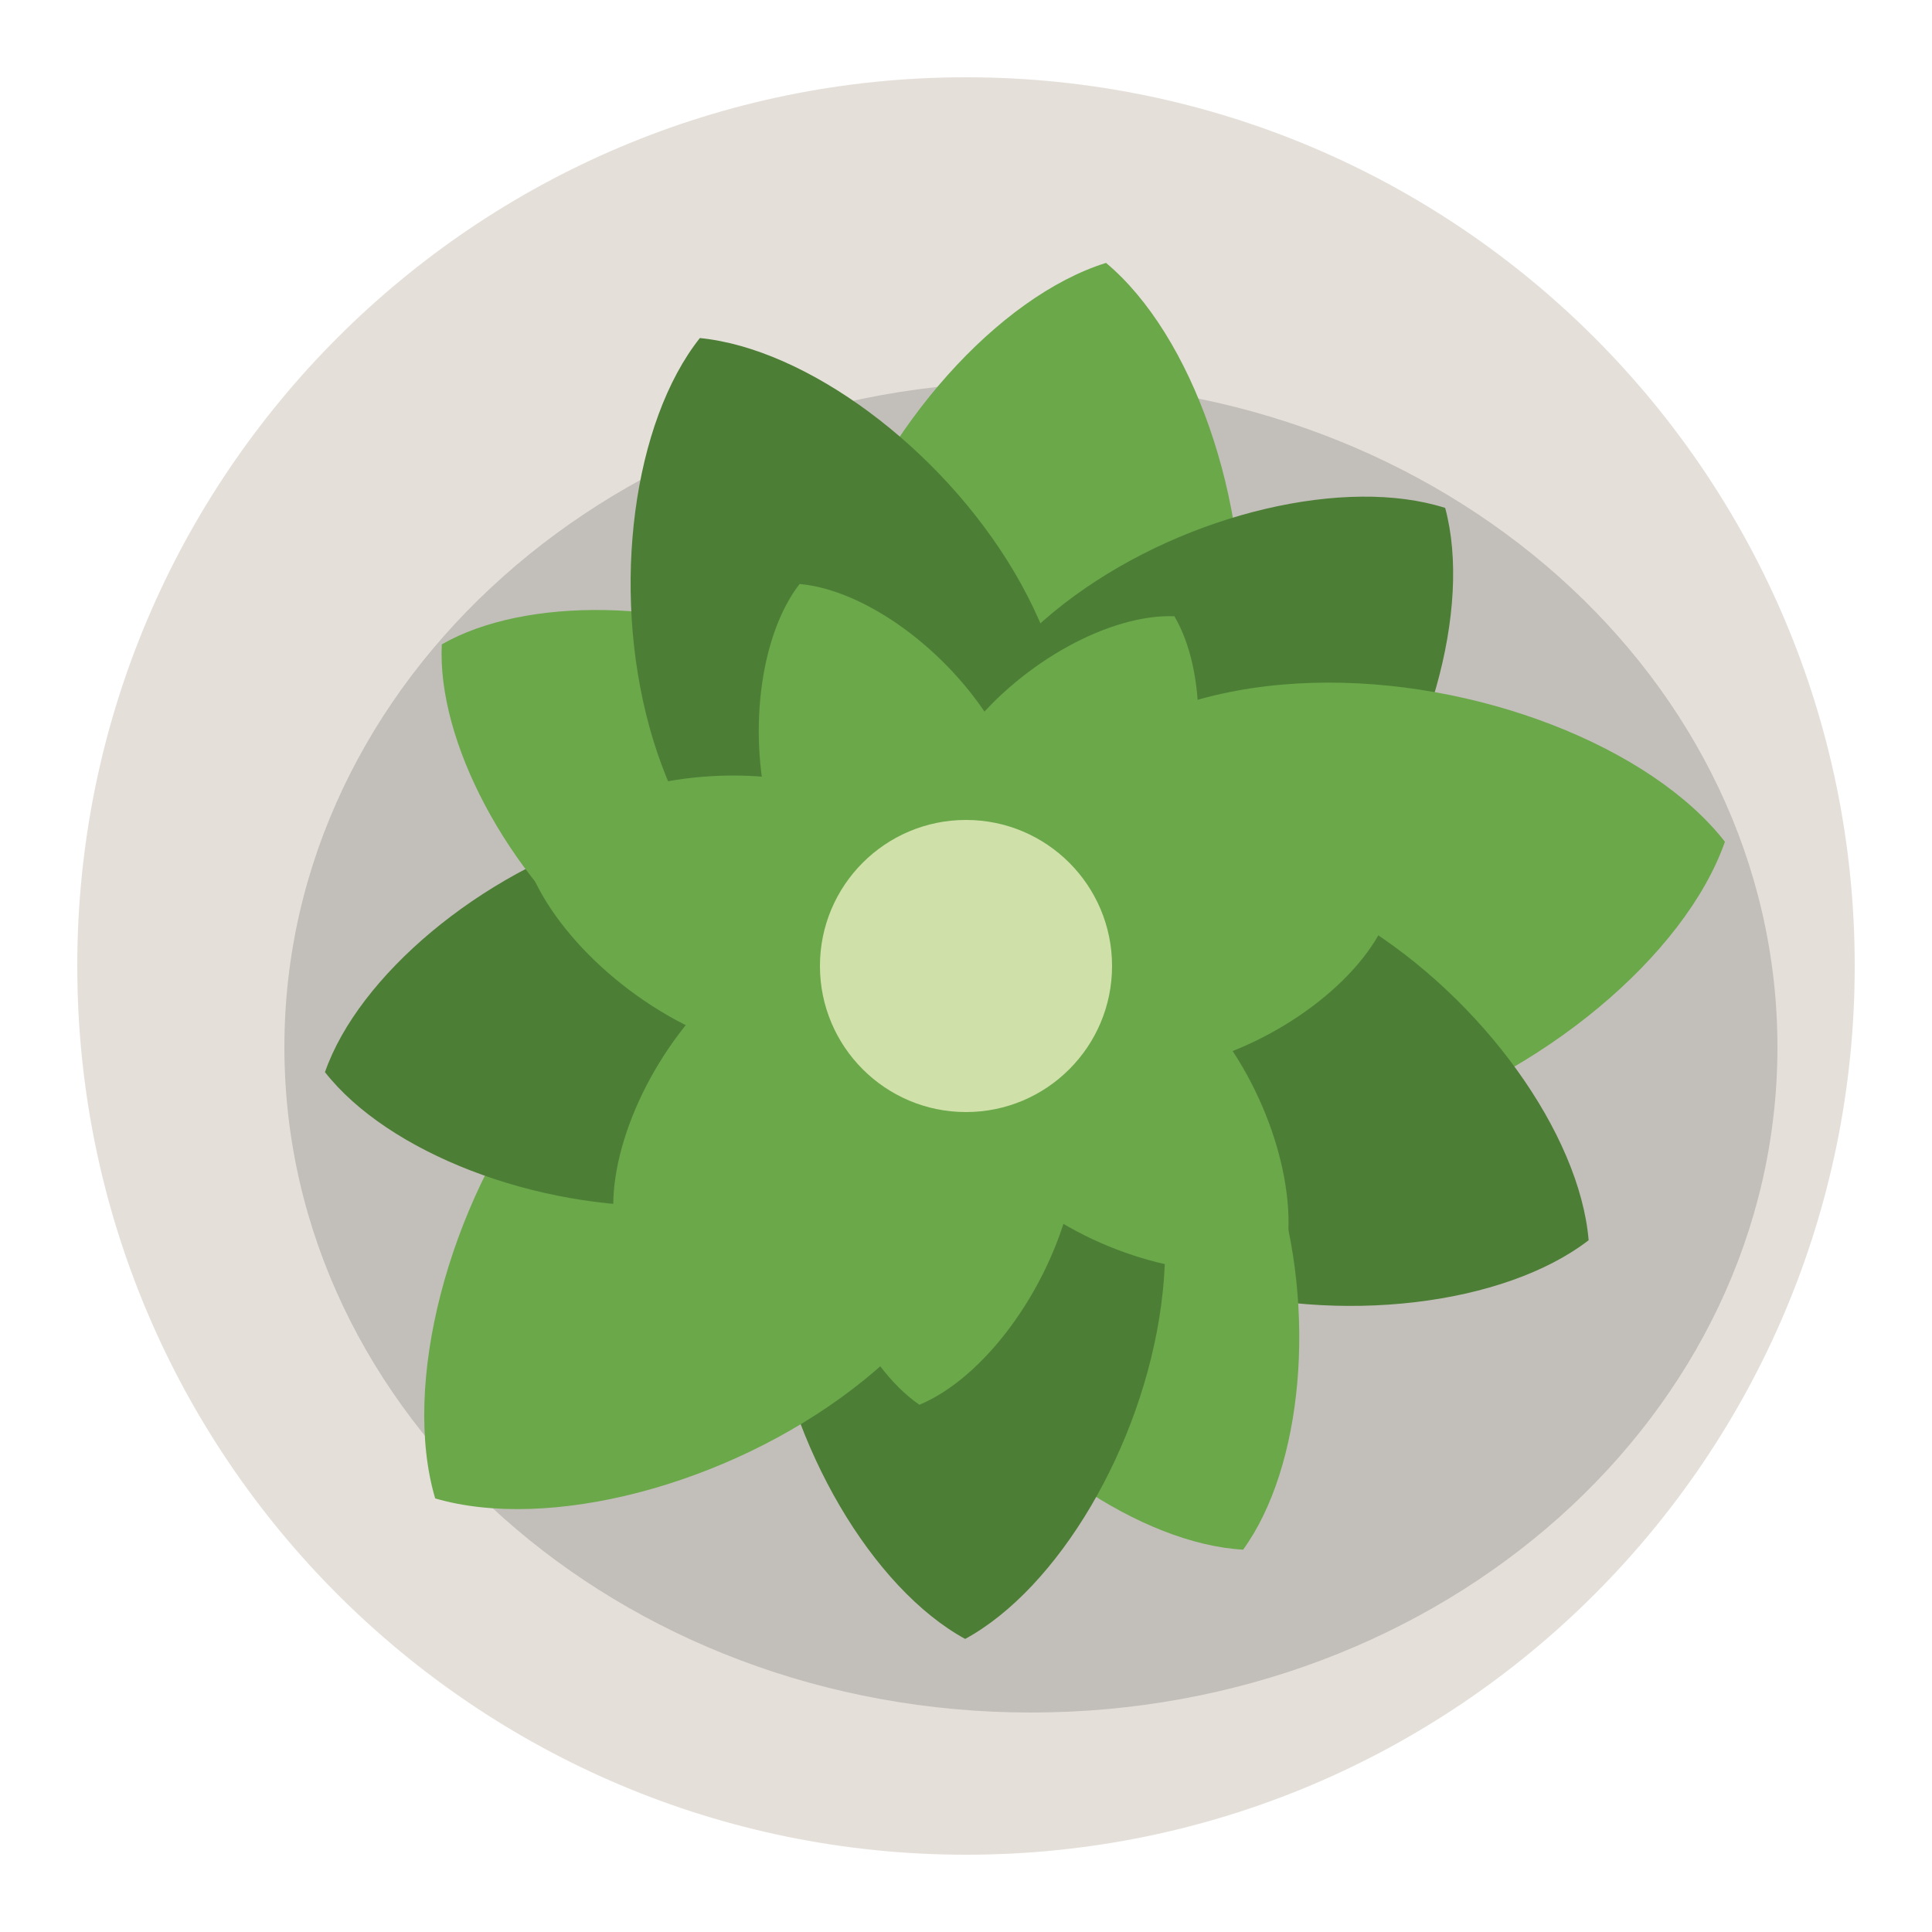
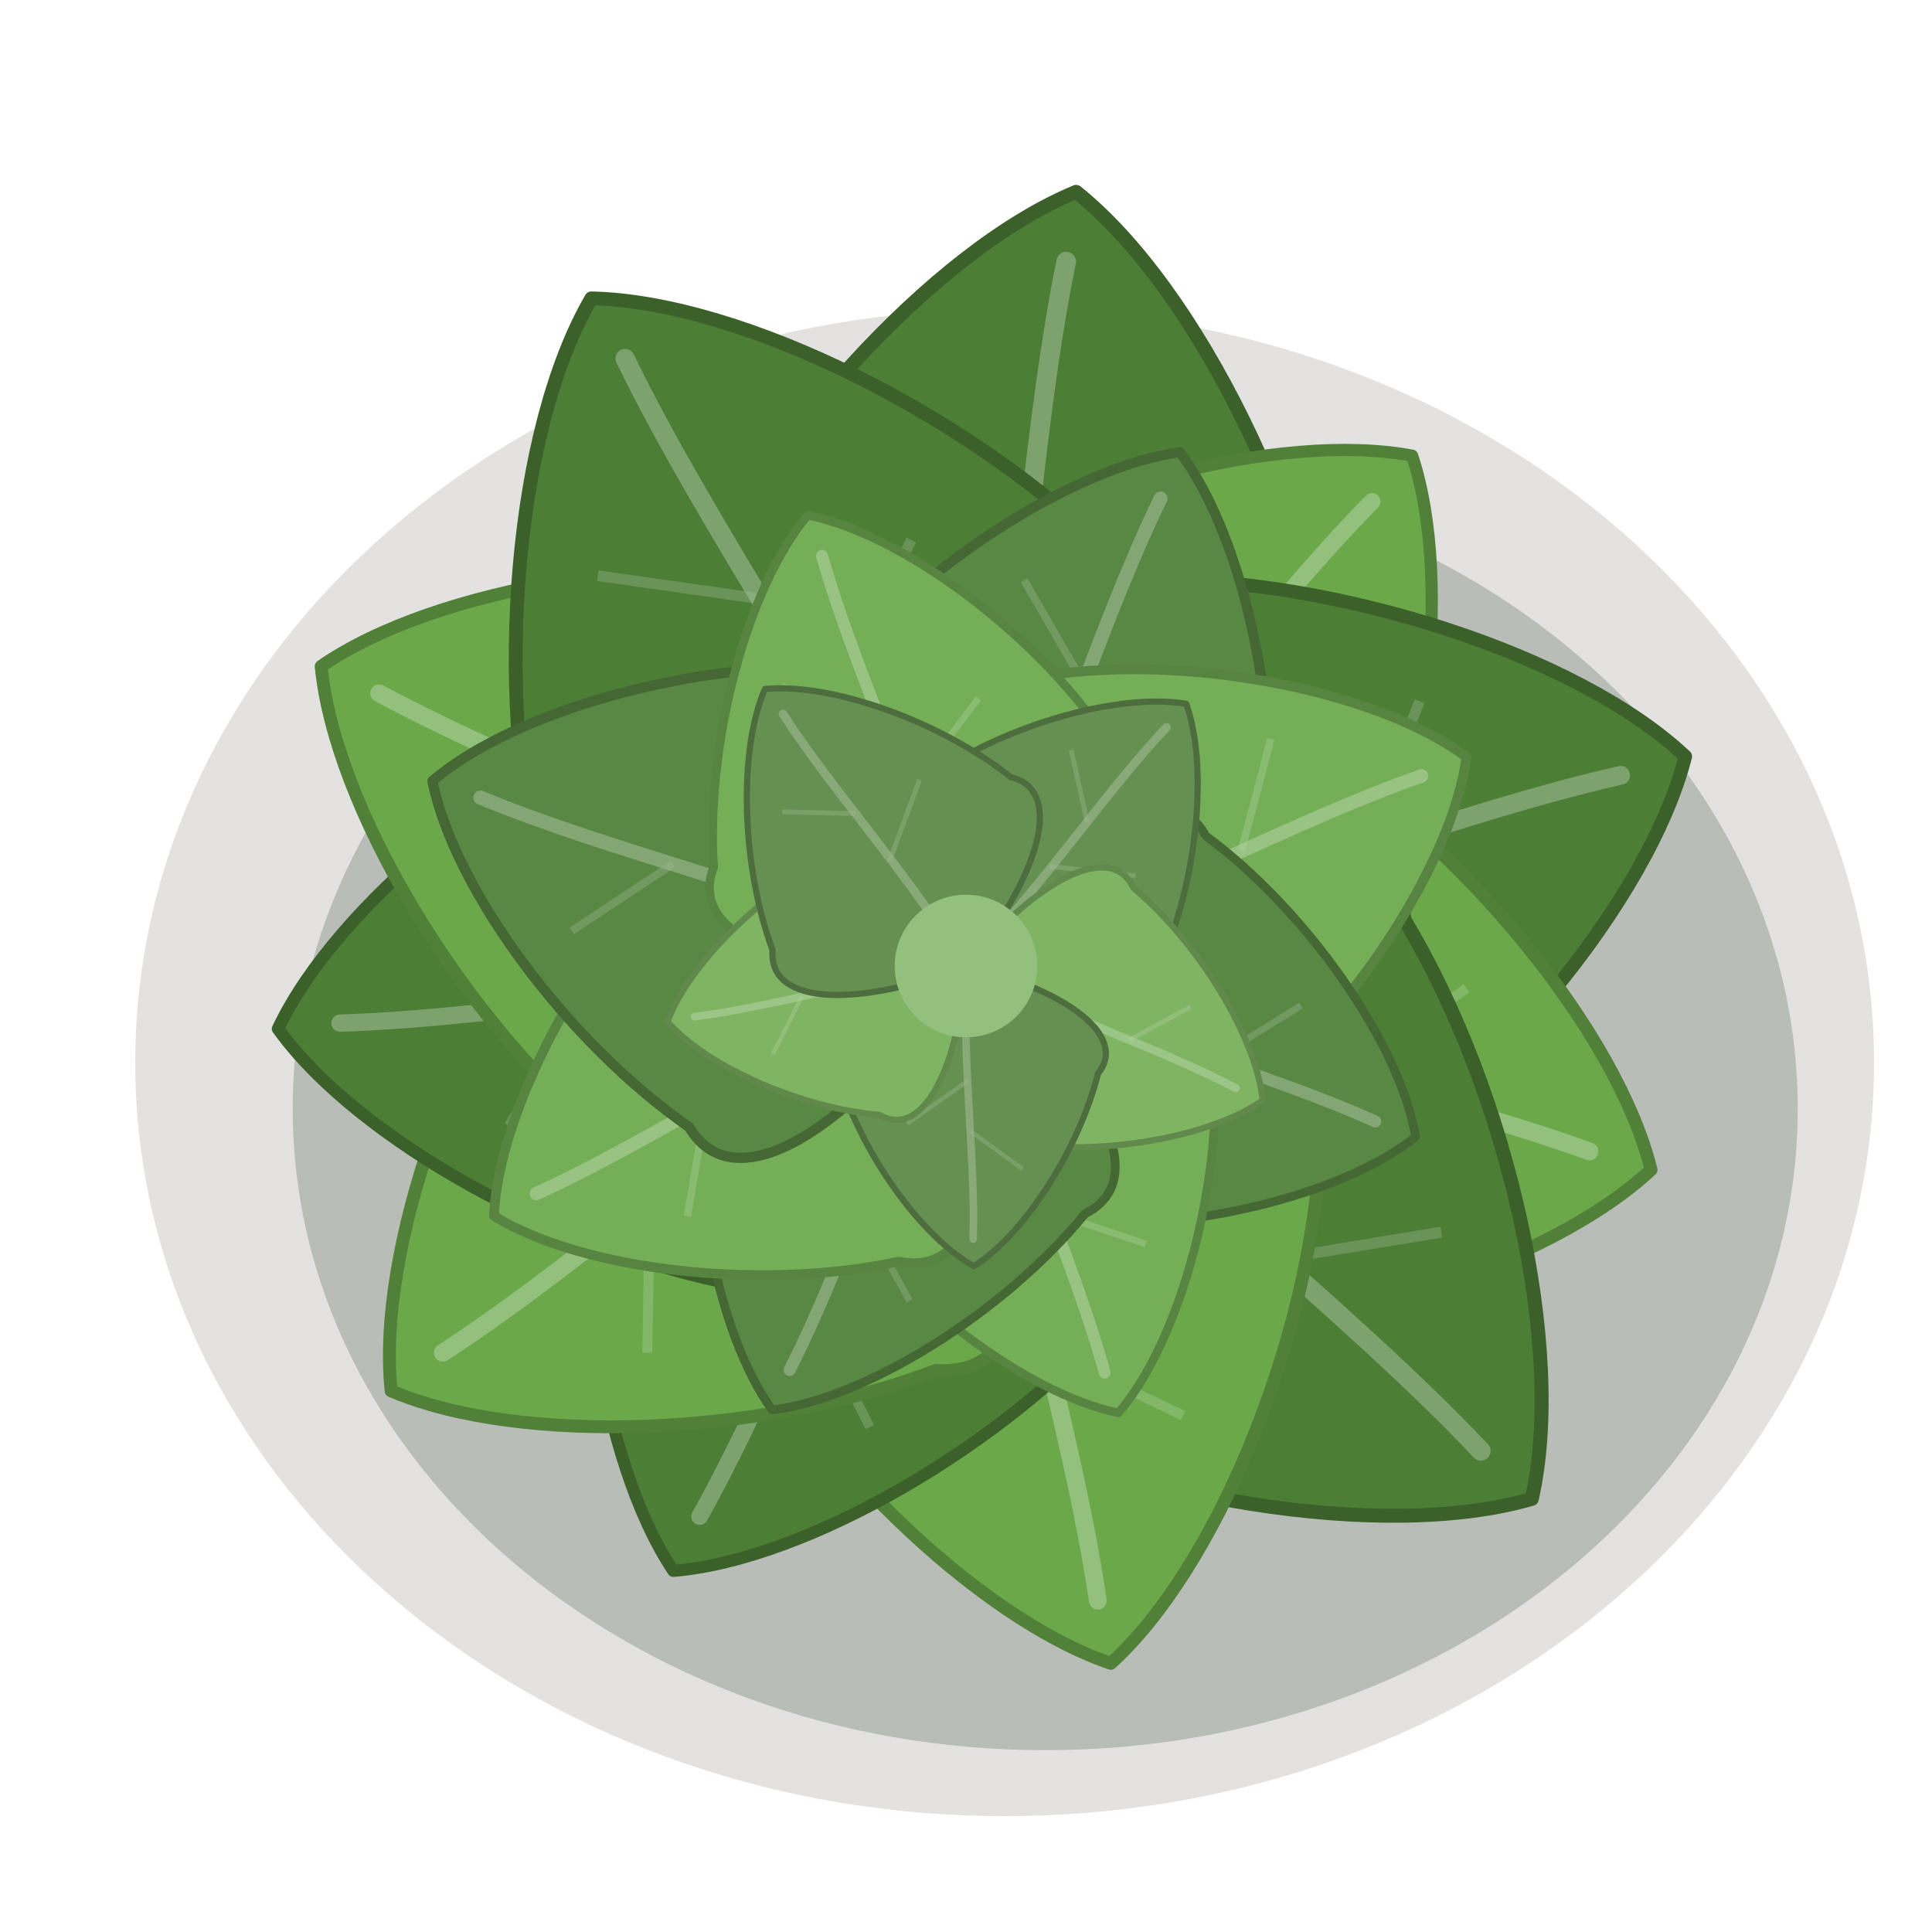
- <svg xmlns="http://www.w3.org/2000/svg" viewBox="-50 -50 100 100" width="100" height="100" role="img" aria-label="sedano">
-   <circle cx="0" cy="0" r="46" fill="#6b4e2a" opacity="0.18" />
-   <ellipse cx="3.36" cy="4.2" rx="38.64" ry="34.44" fill="rgba(0,0,0,.15)" />
-   <g transform="rotate(11.2624)">
-     <path d="M0 0 C 18.553 -5.937, 10.204 -31.541, 0 -37.107 C -10.204 -31.541, -18.553 -5.937, 0 0 Z" fill="#6aa84a" />
+ <svg xmlns="http://www.w3.org/2000/svg" viewBox="-50 -50 100 100" width="100" height="100" role="img" aria-label="Sedano">
+   <ellipse cx="2" cy="5" rx="45" ry="39" fill="#2f1d10" opacity=".13" />
+   <g class="plant-glyph plant-glyph--rosetta" style="isolation:isolate">
+     <ellipse cx="4.1" cy="7.38" rx="38.95" ry="33.21" fill="#112718" opacity="0.2" />
+     <g transform="rotate(8.096579)">
+       <path d="M0 0 C12.546 -3.238 21.854 -9.733 17.402 -14.974       C14.569 -25.091 6.88 -36.423 0 -40.47       C-6.88 -36.423 -14.569 -25.091 -17.402 -14.974       C-21.854 -9.733 -12.546 -3.238 0 0Z" fill="#4d7e36" stroke="#3b6029" stroke-width="0.728" stroke-linejoin="round" />
+       <path d="M0 -1 C0.809 -13.76 -0.607 -26.71 0 -36.827" fill="none" stroke="#a2bc96" stroke-width="1.012" stroke-linecap="round" opacity=".58" />
+       <path d="M0 -15.378 L8.499 -21.044 M0 -22.258 L-6.88 -27.519" fill="none" stroke="#a2bc96" stroke-width="0.567" opacity=".34" />
+     </g>
+     <g transform="rotate(41.15988)">
+       <path d="M0 0 C10.876 -2.807 18.945 -8.438 15.086 -12.981       C12.63 -21.752 5.964 -31.575 0 -35.084       C-5.964 -31.575 -12.63 -21.752 -15.086 -12.981       C-18.945 -8.438 -10.876 -2.807 0 0Z" fill="#6aa84a" stroke="#518038" stroke-width="0.632" stroke-linejoin="round" />
+       <path d="M0 -1 C0.702 -11.928 -0.526 -23.155 0 -31.926" fill="none" stroke="#b2d2a1" stroke-width="0.877" stroke-linecap="round" opacity=".58" />
+       <path d="M0 -13.332 L7.368 -18.244 M0 -19.296 L-5.964 -23.857" fill="none" stroke="#b2d2a1" stroke-width="0.491" opacity=".34" />
+     </g>
+     <g transform="rotate(73.75918)">
+       <path d="M0 0 C12.022 -3.102 20.942 -9.327 16.676 -14.349       C13.961 -24.044 6.593 -34.903 0 -38.781       C-6.593 -34.903 -13.961 -24.044 -16.676 -14.349       C-20.942 -9.327 -12.022 -3.102 0 0Z" fill="#4d7e36" stroke="#3b6029" stroke-width="0.698" stroke-linejoin="round" />
+       <path d="M0 -1 C0.776 -13.186 -0.582 -25.596 0 -35.291" fill="none" stroke="#a2bc96" stroke-width="0.97" stroke-linecap="round" opacity=".58" />
+       <path d="M0 -14.737 L8.144 -20.166 M0 -21.33 L-6.593 -26.371" fill="none" stroke="#a2bc96" stroke-width="0.543" opacity=".34" />
+     </g>
+     <g transform="rotate(106.5626)">
+       <path d="M0 0 C11.469 -2.96 19.977 -8.897 15.908 -13.688       C13.318 -22.937 6.289 -33.296 0 -36.995       C-6.289 -33.296 -13.318 -22.937 -15.908 -13.688       C-19.977 -8.897 -11.469 -2.96 0 0Z" fill="#6aa84a" stroke="#518038" stroke-width="0.666" stroke-linejoin="round" />
+       <path d="M0 -1 C0.74 -12.578 -0.555 -24.417 0 -33.666" fill="none" stroke="#b2d2a1" stroke-width="0.925" stroke-linecap="round" opacity=".58" />
+       <path d="M0 -14.058 L7.769 -19.238 M0 -20.347 L-6.289 -25.157" fill="none" stroke="#b2d2a1" stroke-width="0.518" opacity=".34" />
+     </g>
+     <g transform="rotate(133.2834)">
+       <path d="M0 0 C12.471 -3.218 21.724 -9.675 17.299 -14.885       C14.482 -24.942 6.839 -36.206 0 -40.229       C-6.839 -36.206 -14.482 -24.942 -17.299 -14.885       C-21.724 -9.675 -12.471 -3.218 0 0Z" fill="#4d7e36" stroke="#3b6029" stroke-width="0.724" stroke-linejoin="round" />
+       <path d="M0 -1 C0.805 -13.678 -0.603 -26.551 0 -36.609" fill="none" stroke="#a2bc96" stroke-width="1.006" stroke-linecap="round" opacity=".58" />
+       <path d="M0 -15.287 L8.448 -20.919 M0 -22.126 L-6.839 -27.356" fill="none" stroke="#a2bc96" stroke-width="0.563" opacity=".34" />
+     </g>
+     <g transform="rotate(168.2673)">
+       <path d="M0 0 C11.428 -2.949 19.908 -8.866 15.852 -13.64       C13.272 -22.857 6.267 -33.179 0 -36.866       C-6.267 -33.179 -13.272 -22.857 -15.852 -13.64       C-19.908 -8.866 -11.428 -2.949 0 0Z" fill="#6aa84a" stroke="#518038" stroke-width="0.664" stroke-linejoin="round" />
+       <path d="M0 -1 C0.737 -12.534 -0.553 -24.331 0 -33.548" fill="none" stroke="#b2d2a1" stroke-width="0.922" stroke-linecap="round" opacity=".58" />
+       <path d="M0 -14.009 L7.742 -19.17 M0 -20.276 L-6.267 -25.069" fill="none" stroke="#b2d2a1" stroke-width="0.516" opacity=".34" />
+     </g>
+     <g transform="rotate(205.8208)">
+       <path d="M0 0 C10.782 -2.782 18.782 -8.365 14.956 -12.869       C12.521 -21.564 5.913 -31.303 0 -34.781       C-5.913 -31.303 -12.521 -21.564 -14.956 -12.869       C-18.782 -8.365 -10.782 -2.782 0 0Z" fill="#4d7e36" stroke="#3b6029" stroke-width="0.626" stroke-linejoin="round" />
+       <path d="M0 -1 C0.696 -11.826 -0.522 -22.955 0 -31.651" fill="none" stroke="#a2bc96" stroke-width="0.87" stroke-linecap="round" opacity=".58" />
+       <path d="M0 -13.217 L7.304 -18.086 M0 -19.13 L-5.913 -23.651" fill="none" stroke="#a2bc96" stroke-width="0.487" opacity=".34" />
+     </g>
+     <g transform="rotate(233.5311)">
+       <path d="M0 0 C11.47 -2.96 19.98 -8.899 15.91 -13.69       C13.32 -22.94 6.29 -33.3 0 -37       C-6.29 -33.3 -13.32 -22.94 -15.91 -13.69       C-19.98 -8.899 -11.47 -2.96 0 0Z" fill="#6aa84a" stroke="#518038" stroke-width="0.666" stroke-linejoin="round" />
+       <path d="M0 -1 C0.74 -12.58 -0.555 -24.42 0 -33.67" fill="none" stroke="#b2d2a1" stroke-width="0.925" stroke-linecap="round" opacity=".58" />
+       <path d="M0 -14.06 L7.77 -19.24 M0 -20.35 L-6.29 -25.16" fill="none" stroke="#b2d2a1" stroke-width="0.518" opacity=".34" />
+     </g>
+     <g transform="rotate(264.7848)">
+       <path d="M0 0 C11.085 -2.861 19.31 -8.6 15.376 -13.231       C12.873 -22.17 6.079 -32.183 0 -35.758       C-6.079 -32.183 -12.873 -22.17 -15.376 -13.231       C-19.31 -8.6 -11.085 -2.861 0 0Z" fill="#4d7e36" stroke="#3b6029" stroke-width="0.644" stroke-linejoin="round" />
+       <path d="M0 -1 C0.715 -12.158 -0.536 -23.601 0 -32.54" fill="none" stroke="#a2bc96" stroke-width="0.894" stroke-linecap="round" opacity=".58" />
+       <path d="M0 -13.588 L7.509 -18.594 M0 -19.667 L-6.079 -24.316" fill="none" stroke="#a2bc96" stroke-width="0.501" opacity=".34" />
+     </g>
+     <g transform="rotate(294.9284)">
+       <path d="M0 0 C11.41 -2.945 19.876 -8.852 15.827 -13.619       C13.251 -22.821 6.257 -33.127 0 -36.807       C-6.257 -33.127 -13.251 -22.821 -15.827 -13.619       C-19.876 -8.852 -11.41 -2.945 0 0Z" fill="#6aa84a" stroke="#518038" stroke-width="0.663" stroke-linejoin="round" />
+       <path d="M0 -1 C0.736 -12.514 -0.552 -24.293 0 -33.495" fill="none" stroke="#b2d2a1" stroke-width="0.92" stroke-linecap="round" opacity=".58" />
+       <path d="M0 -13.987 L7.73 -19.14 M0 -20.244 L-6.257 -25.029" fill="none" stroke="#b2d2a1" stroke-width="0.515" opacity=".34" />
+     </g>
+     <g transform="rotate(330.699)">
+       <path d="M0 0 C12.284 -3.17 21.398 -9.53 17.039 -14.662       C14.266 -24.569 6.737 -35.664 0 -39.627       C-6.737 -35.664 -14.266 -24.569 -17.039 -14.662       C-21.398 -9.53 -12.284 -3.17 0 0Z" fill="#4d7e36" stroke="#3b6029" stroke-width="0.713" stroke-linejoin="round" />
+       <path d="M0 -1 C0.793 -13.473 -0.594 -26.154 0 -36.06" fill="none" stroke="#a2bc96" stroke-width="0.991" stroke-linecap="round" opacity=".58" />
+       <path d="M0 -15.058 L8.322 -20.606 M0 -21.795 L-6.737 -26.946" fill="none" stroke="#a2bc96" stroke-width="0.555" opacity=".34" />
+     </g>
+     <g transform="rotate(22.59844)">
+       <path d="M0 0 C8.93 -2.305 15.556 -6.928 12.387 -10.658       C10.37 -17.86 4.897 -25.926 0 -28.807       C-4.897 -25.926 -10.37 -17.86 -12.387 -10.658       C-15.556 -6.928 -8.93 -2.305 0 0Z" fill="#598744" stroke="#446734" stroke-width="0.519" stroke-linejoin="round" />
+       <path d="M0 -1 C0.576 -9.794 -0.432 -19.012 0 -26.214" fill="none" stroke="#a2bc96" stroke-width="0.72" stroke-linecap="round" opacity=".58" />
+       <path d="M0 -10.947 L6.049 -14.979 M0 -15.844 L-4.897 -19.589" fill="none" stroke="#a2bc96" stroke-width="0.403" opacity=".34" />
+     </g>
+     <g transform="rotate(67.35347)">
+       <path d="M0 0 C8.702 -2.246 15.159 -6.751 12.071 -10.387       C10.106 -17.405 4.772 -25.265 0 -28.072       C-4.772 -25.265 -10.106 -17.405 -12.071 -10.387       C-15.159 -6.751 -8.702 -2.246 0 0Z" fill="#74ae57" stroke="#588442" stroke-width="0.505" stroke-linejoin="round" />
+       <path d="M0 -1 C0.561 -9.545 -0.421 -18.528 0 -25.546" fill="none" stroke="#b2d2a1" stroke-width="0.702" stroke-linecap="round" opacity=".58" />
+       <path d="M0 -10.667 L5.895 -14.598 M0 -15.44 L-4.772 -19.089" fill="none" stroke="#b2d2a1" stroke-width="0.393" opacity=".34" />
+     </g>
+     <g transform="rotate(110.7966)">
+       <path d="M0 0 C7.718 -1.992 13.444 -5.988 10.705 -9.212       C8.963 -15.436 4.232 -22.407 0 -24.896       C-4.232 -22.407 -8.963 -15.436 -10.705 -9.212       C-13.444 -5.988 -7.718 -1.992 0 0Z" fill="#598744" stroke="#446734" stroke-width="0.448" stroke-linejoin="round" />
+       <path d="M0 -1 C0.498 -8.465 -0.373 -16.432 0 -22.656" fill="none" stroke="#a2bc96" stroke-width="0.622" stroke-linecap="round" opacity=".58" />
+       <path d="M0 -9.461 L5.228 -12.946 M0 -13.693 L-4.232 -16.93" fill="none" stroke="#a2bc96" stroke-width="0.349" opacity=".34" />
+     </g>
+     <g transform="rotate(161.1665)">
+       <path d="M0 0 C7.576 -1.955 13.197 -5.878 10.509 -9.042       C8.798 -15.152 4.155 -21.995 0 -24.439       C-4.155 -21.995 -8.798 -15.152 -10.509 -9.042       C-13.197 -5.878 -7.576 -1.955 0 0Z" fill="#74ae57" stroke="#588442" stroke-width="0.44" stroke-linejoin="round" />
+       <path d="M0 -1 C0.489 -8.309 -0.367 -16.13 0 -22.239" fill="none" stroke="#b2d2a1" stroke-width="0.611" stroke-linecap="round" opacity=".58" />
+       <path d="M0 -9.287 L5.132 -12.708 M0 -13.441 L-4.155 -16.618" fill="none" stroke="#b2d2a1" stroke-width="0.342" opacity=".34" />
+     </g>
+     <g transform="rotate(203.5875)">
+       <path d="M0 0 C7.773 -2.006 13.539 -6.03 10.781 -9.277       C9.026 -15.545 4.262 -22.566 0 -25.073       C-4.262 -22.566 -9.026 -15.545 -10.781 -9.277       C-13.539 -6.03 -7.773 -2.006 0 0Z" fill="#598744" stroke="#446734" stroke-width="0.451" stroke-linejoin="round" />
+       <path d="M0 -1 C0.501 -8.525 -0.376 -16.548 0 -22.816" fill="none" stroke="#a2bc96" stroke-width="0.627" stroke-linecap="round" opacity=".58" />
+       <path d="M0 -9.528 L5.265 -13.038 M0 -13.79 L-4.262 -17.05" fill="none" stroke="#a2bc96" stroke-width="0.351" opacity=".34" />
+     </g>
+     <g transform="rotate(242.094)">
+       <path d="M0 0 C8.571 -2.212 14.93 -6.65 11.889 -10.23       C9.954 -17.142 4.7 -24.884 0 -27.649       C-4.7 -24.884 -9.954 -17.142 -11.889 -10.23       C-14.93 -6.65 -8.571 -2.212 0 0Z" fill="#74ae57" stroke="#588442" stroke-width="0.498" stroke-linejoin="round" />
+       <path d="M0 -1 C0.553 -9.401 -0.415 -18.248 0 -25.16" fill="none" stroke="#b2d2a1" stroke-width="0.691" stroke-linecap="round" opacity=".58" />
+       <path d="M0 -10.506 L5.806 -14.377 M0 -15.207 L-4.7 -18.801" fill="none" stroke="#b2d2a1" stroke-width="0.387" opacity=".34" />
+     </g>
+     <g transform="rotate(289.1244)">
+       <path d="M0 0 C9.062 -2.339 15.785 -7.03 12.57 -10.816       C10.523 -18.124 4.969 -26.308 0 -29.232       C-4.969 -26.308 -10.523 -18.124 -12.57 -10.816       C-15.785 -7.03 -9.062 -2.339 0 0Z" fill="#598744" stroke="#446734" stroke-width="0.526" stroke-linejoin="round" />
+       <path d="M0 -1 C0.585 -9.939 -0.438 -19.293 0 -26.601" fill="none" stroke="#a2bc96" stroke-width="0.731" stroke-linecap="round" opacity=".58" />
+       <path d="M0 -11.108 L6.139 -15.2 M0 -16.077 L-4.969 -19.877" fill="none" stroke="#a2bc96" stroke-width="0.409" opacity=".34" />
+     </g>
+     <g transform="rotate(340.6514)">
+       <path d="M0 0 C7.665 -1.978 13.352 -5.947 10.632 -9.148       C8.901 -15.33 4.203 -22.253 0 -24.726       C-4.203 -22.253 -8.901 -15.33 -10.632 -9.148       C-13.352 -5.947 -7.665 -1.978 0 0Z" fill="#74ae57" stroke="#588442" stroke-width="0.445" stroke-linejoin="round" />
+       <path d="M0 -1 C0.495 -8.407 -0.371 -16.319 0 -22.5" fill="none" stroke="#b2d2a1" stroke-width="0.618" stroke-linecap="round" opacity=".58" />
+       <path d="M0 -9.396 L5.192 -12.857 M0 -13.599 L-4.203 -16.813" fill="none" stroke="#b2d2a1" stroke-width="0.346" opacity=".34" />
+     </g>
+     <g transform="rotate(40.03638)">
+       <path d="M0 0 C5.494 -1.418 9.571 -4.263 7.621 -6.558       C6.381 -10.989 3.013 -15.951 0 -17.724       C-3.013 -15.951 -6.381 -10.989 -7.621 -6.558       C-9.571 -4.263 -5.494 -1.418 0 0Z" fill="#669052" stroke="#4e6d3e" stroke-width="0.32" stroke-linejoin="round" />
+       <path d="M0 -1 C0.354 -6.026 -0.266 -11.698 0 -16.129" fill="none" stroke="#a2bc96" stroke-width="0.443" stroke-linecap="round" opacity=".58" />
+       <path d="M0 -6.735 L3.722 -9.216 M0 -9.748 L-3.013 -12.052" fill="none" stroke="#a2bc96" stroke-width="0.248" opacity=".34" />
+     </g>
+     <g transform="rotate(114.3509)">
+       <path d="M0 0 C5.226 -1.349 9.104 -4.055 7.25 -6.238       C6.069 -10.453 2.866 -15.173 0 -16.859       C-2.866 -15.173 -6.069 -10.453 -7.25 -6.238       C-9.104 -4.055 -5.226 -1.349 0 0Z" fill="#7fb463" stroke="#61894b" stroke-width="0.32" stroke-linejoin="round" />
+       <path d="M0 -1 C0.337 -5.732 -0.253 -11.127 0 -15.342" fill="none" stroke="#b2d2a1" stroke-width="0.421" stroke-linecap="round" opacity=".58" />
+       <path d="M0 -6.407 L3.54 -8.767 M0 -9.273 L-2.866 -11.464" fill="none" stroke="#b2d2a1" stroke-width="0.236" opacity=".34" />
+     </g>
+     <g transform="rotate(178.5005)">
+       <path d="M0 0 C4.818 -1.243 8.392 -3.738 6.683 -5.75       C5.595 -9.636 2.642 -13.987 0 -15.542       C-2.642 -13.987 -5.595 -9.636 -6.683 -5.75       C-8.392 -3.738 -4.818 -1.243 0 0Z" fill="#669052" stroke="#4e6d3e" stroke-width="0.32" stroke-linejoin="round" />
+       <path d="M0 -1 C0.311 -5.284 -0.233 -10.257 0 -14.143" fill="none" stroke="#a2bc96" stroke-width="0.389" stroke-linecap="round" opacity=".58" />
+       <path d="M0 -5.906 L3.264 -8.082 M0 -8.548 L-2.642 -10.568" fill="none" stroke="#a2bc96" stroke-width="0.22" opacity=".34" />
+     </g>
+     <g transform="rotate(259.4234)">
+       <path d="M0 0 C4.872 -1.257 8.486 -3.779 6.757 -5.815       C5.657 -9.743 2.672 -14.144 0 -15.715       C-2.672 -14.144 -5.657 -9.743 -6.757 -5.815       C-8.486 -3.779 -4.872 -1.257 0 0Z" fill="#7fb463" stroke="#61894b" stroke-width="0.32" stroke-linejoin="round" />
+       <path d="M0 -1 C0.314 -5.343 -0.236 -10.372 0 -14.301" fill="none" stroke="#b2d2a1" stroke-width="0.393" stroke-linecap="round" opacity=".58" />
+       <path d="M0 -5.972 L3.3 -8.172 M0 -8.643 L-2.672 -10.686" fill="none" stroke="#b2d2a1" stroke-width="0.22" opacity=".34" />
+     </g>
+     <g transform="rotate(324.0301)">
+       <path d="M0 0 C5.492 -1.417 9.567 -4.261 7.618 -6.555       C6.378 -10.984 3.012 -15.944 0 -17.716       C-3.012 -15.944 -6.378 -10.984 -7.618 -6.555       C-9.567 -4.261 -5.492 -1.417 0 0Z" fill="#669052" stroke="#4e6d3e" stroke-width="0.32" stroke-linejoin="round" />
+       <path d="M0 -1 C0.354 -6.023 -0.266 -11.693 0 -16.122" fill="none" stroke="#a2bc96" stroke-width="0.443" stroke-linecap="round" opacity=".58" />
+       <path d="M0 -6.732 L3.72 -9.212 M0 -9.744 L-3.012 -12.047" fill="none" stroke="#a2bc96" stroke-width="0.248" opacity=".34" />
+     </g>
+     <circle r="3.69" fill="#94c07d" />
  </g>
-   <g transform="rotate(46.28898)">
-     <path d="M0 0 C 17.156 -5.49, 9.436 -29.165, 0 -34.312 C -9.436 -29.165, -17.156 -5.49, 0 0 Z" fill="#4d7e36" />
-   </g>
-   <g transform="rotate(80.70253)">
-     <path d="M0 0 C 19.902 -6.369, 10.946 -33.833, 0 -39.804 C -10.946 -33.833, -19.902 -6.369, 0 0 Z" fill="#6aa84a" />
-   </g>
-   <g transform="rotate(113.7692)">
-     <path d="M0 0 C 17.607 -5.634, 9.684 -29.932, 0 -35.215 C -9.684 -29.932, -17.607 -5.634, 0 0 Z" fill="#4d7e36" />
-   </g>
-   <g transform="rotate(154.6034)">
-     <path d="M0 0 C 16.721 -5.351, 9.197 -28.426, 0 -33.442 C -9.197 -28.426, -16.721 -5.351, 0 0 Z" fill="#6aa84a" />
-   </g>
-   <g transform="rotate(180.0714)">
-     <path d="M0 0 C 17.416 -5.573, 9.579 -29.606, 0 -34.831 C -9.579 -29.606, -17.416 -5.573, 0 0 Z" fill="#4d7e36" />
-   </g>
-   <g transform="rotate(224.9143)">
-     <path d="M0 0 C 19.457 -6.226, 10.701 -33.077, 0 -38.914 C -10.701 -33.077, -19.457 -6.226, 0 0 Z" fill="#6aa84a" />
-   </g>
-   <g transform="rotate(260.5989)">
-     <path d="M0 0 C 16.815 -5.381, 9.248 -28.586, 0 -33.631 C -9.248 -28.586, -16.815 -5.381, 0 0 Z" fill="#4d7e36" />
-   </g>
-   <g transform="rotate(301.5325)">
-     <path d="M0 0 C 15.916 -5.093, 8.754 -27.057, 0 -31.832 C -8.754 -27.057, -15.916 -5.093, 0 0 Z" fill="#6aa84a" />
-   </g>
-   <g transform="rotate(337.032)">
-     <path d="M0 0 C 17.651 -5.648, 9.708 -30.006, 0 -35.301 C -9.708 -30.006, -17.651 -5.648, 0 0 Z" fill="#4d7e36" />
-   </g>
-   <g transform="rotate(30.78503)">
-     <path d="M0 0 C 10.536 -3.372, 5.795 -17.911, 0 -21.072 C -5.795 -17.911, -10.536 -3.372, 0 0 Z" fill="#6aa84a" />
-   </g>
-   <g transform="rotate(83.56239)">
-     <path d="M0 0 C 10.954 -3.505, 6.024 -18.621, 0 -21.907 C -6.024 -18.621, -10.954 -3.505, 0 0 Z" fill="#6aa84a" />
-   </g>
-   <g transform="rotate(133.1442)">
-     <path d="M0 0 C 11.27 -3.606, 6.198 -19.158, 0 -22.539 C -6.198 -19.158, -11.27 -3.606, 0 0 Z" fill="#6aa84a" />
-   </g>
-   <g transform="rotate(186.0619)">
-     <path d="M0 0 C 11.419 -3.654, 6.28 -19.412, 0 -22.838 C -6.28 -19.412, -11.419 -3.654, 0 0 Z" fill="#6aa84a" />
-   </g>
-   <g transform="rotate(233.5504)">
-     <path d="M0 0 C 11.307 -3.618, 6.219 -19.223, 0 -22.615 C -6.219 -19.223, -11.307 -3.618, 0 0 Z" fill="#6aa84a" />
-   </g>
-   <g transform="rotate(284.8191)">
-     <path d="M0 0 C 11.859 -3.795, 6.522 -20.16, 0 -23.717 C -6.522 -20.16, -11.859 -3.795, 0 0 Z" fill="#6aa84a" />
-   </g>
-   <g transform="rotate(336.4621)">
-     <path d="M0 0 C 10.784 -3.451, 5.931 -18.332, 0 -21.567 C -5.931 -18.332, -10.784 -3.451, 0 0 Z" fill="#6aa84a" />
-   </g>
-   <circle r="7.56" fill="#cfe0a8" />
</svg>
